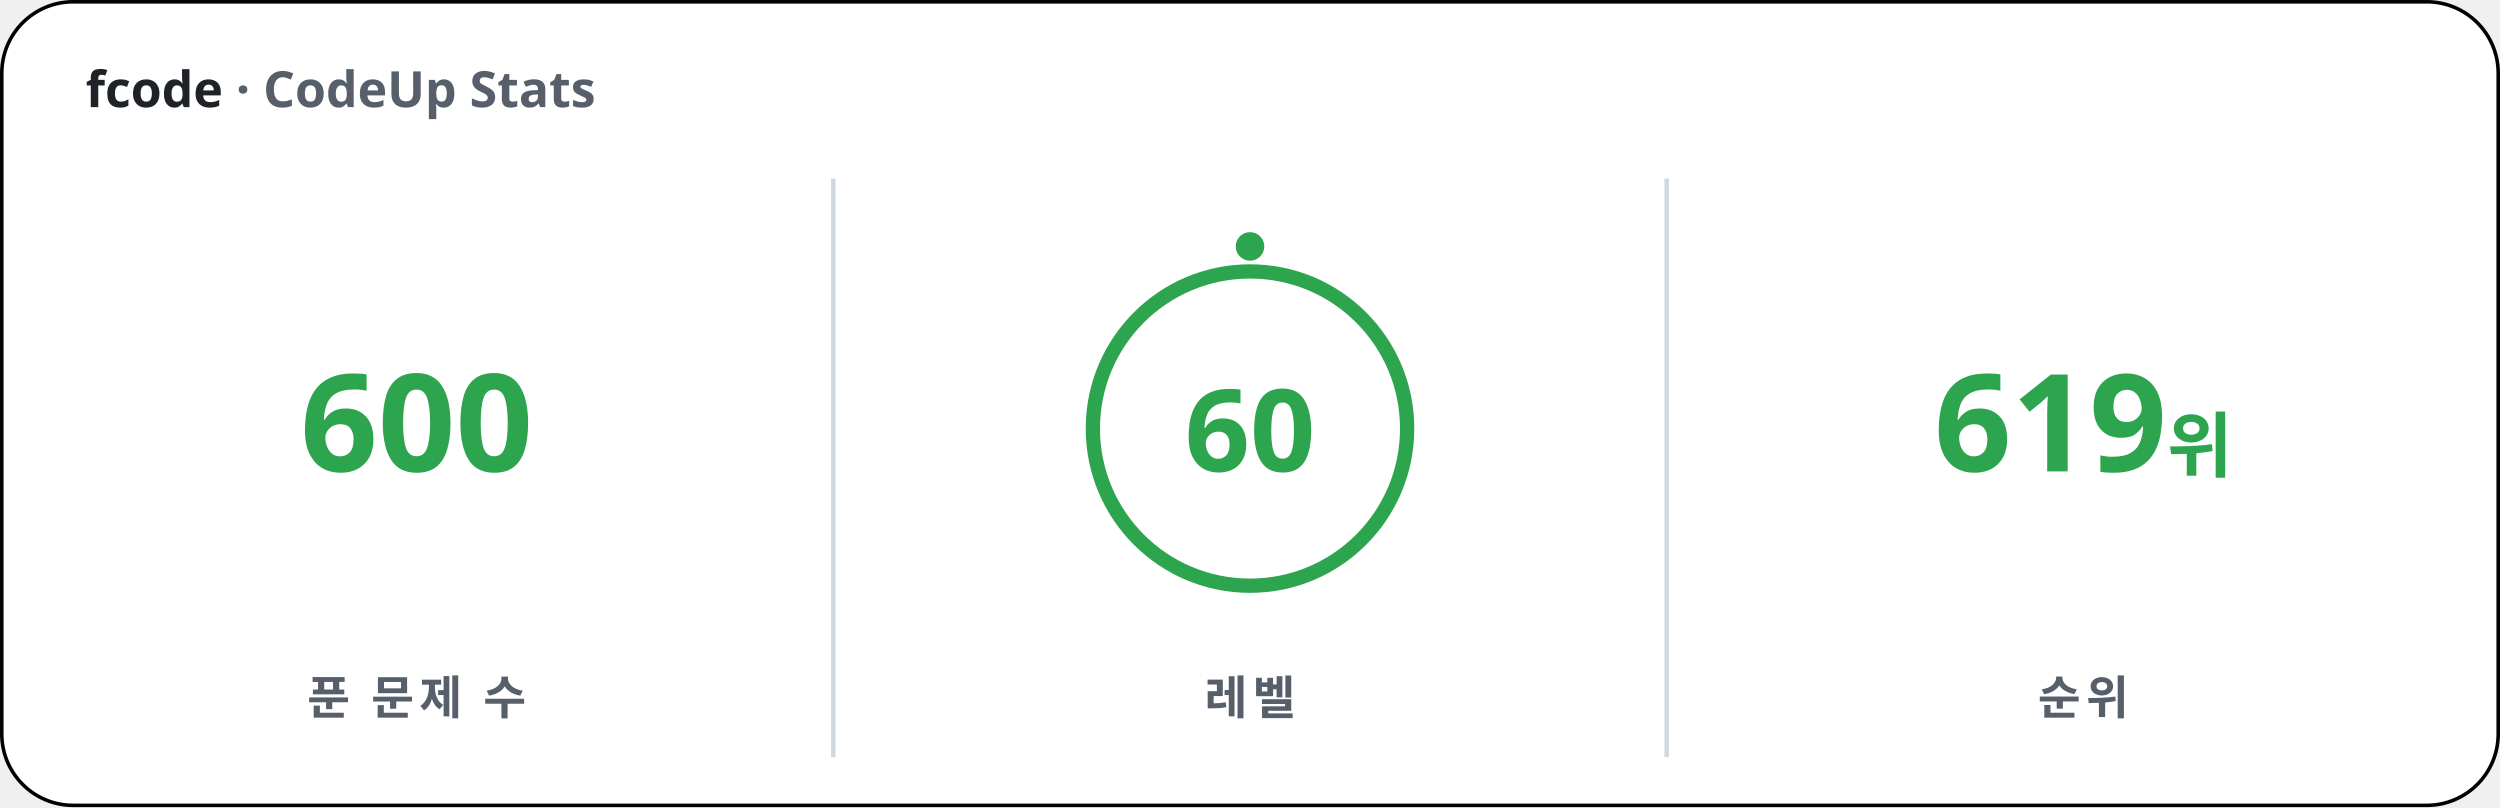
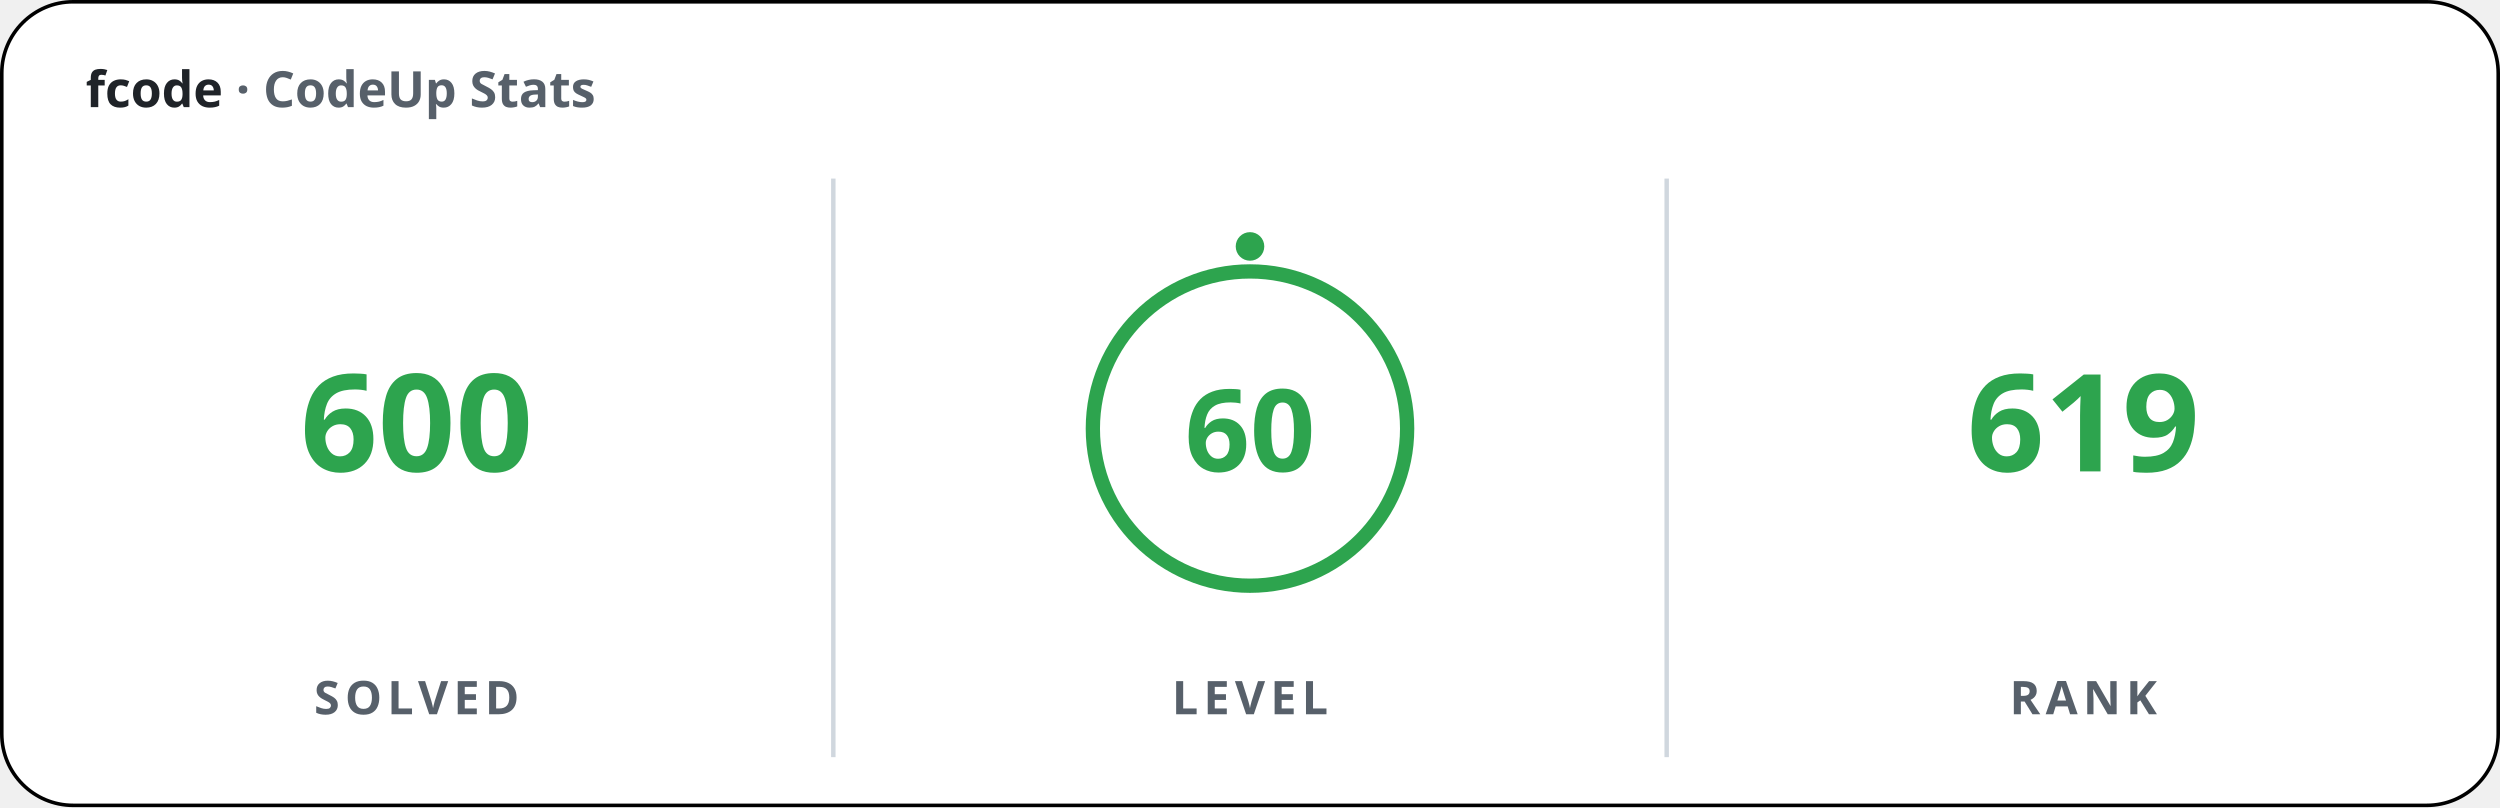
<svg xmlns="http://www.w3.org/2000/svg" width="700" height="226" viewBox="0 0 700 226" font-family="'Apple SD Gothic Neo','Segoe UI','Pretendard',sans-serif">
  <rect x="0.5" y="0.5" width="699" height="225" rx="20" fill="#ffffff" stroke="#000000" stroke-width="1" />
  <text x="24" y="30" font-size="14" font-weight="600" fill="#1f2328">fcode <tspan fill="#57606a">· CodeUp Stats</tspan>
  </text>
  <line x1="233.33" y1="50" x2="233.33" y2="212" stroke="#d0d7de" stroke-width="1.25" />
  <line x1="466.67" y1="50" x2="466.67" y2="212" stroke="#d0d7de" stroke-width="1.25" />
  <text x="116.67" y="132" font-size="38" font-weight="800" fill="#2da44e" text-anchor="middle">600</text>
-   <text x="116.67" y="200" font-size="13" font-weight="600" fill="#57606a" text-anchor="middle" letter-spacing="1.5">푼 문제 수</text>
+   <text x="116.67" y="200" font-size="13" font-weight="600" fill="#57606a" text-anchor="middle" letter-spacing="1.5">SOLVED</text>
  <circle cx="350" cy="120" r="44" fill="none" stroke="#2da44e" stroke-width="4" />
  <circle cx="350" cy="69" r="4" fill="#2da44e" />
  <text x="350" y="132" font-size="32" font-weight="800" fill="#2da44e" text-anchor="middle">60</text>
-   <text x="350" y="200" font-size="13" font-weight="600" fill="#57606a" text-anchor="middle" letter-spacing="1.5">레벨</text>
-   <text x="583.33" y="132" font-size="38" font-weight="800" fill="#2da44e" text-anchor="middle">619<tspan font-size="20">위</tspan>
-   </text>
-   <text x="583.33" y="200" font-size="13" font-weight="600" fill="#57606a" text-anchor="middle" letter-spacing="1.5">순위</text>
+   <text x="350" y="200" font-size="13" font-weight="600" fill="#57606a" text-anchor="middle" letter-spacing="1.5">LEVEL</text>
+   <text x="583.33" y="132" font-size="38" font-weight="800" fill="#2da44e" text-anchor="middle">619</text>
+   <text x="583.33" y="200" font-size="13" font-weight="600" fill="#57606a" text-anchor="middle" letter-spacing="1.5">RANK</text>
</svg>
